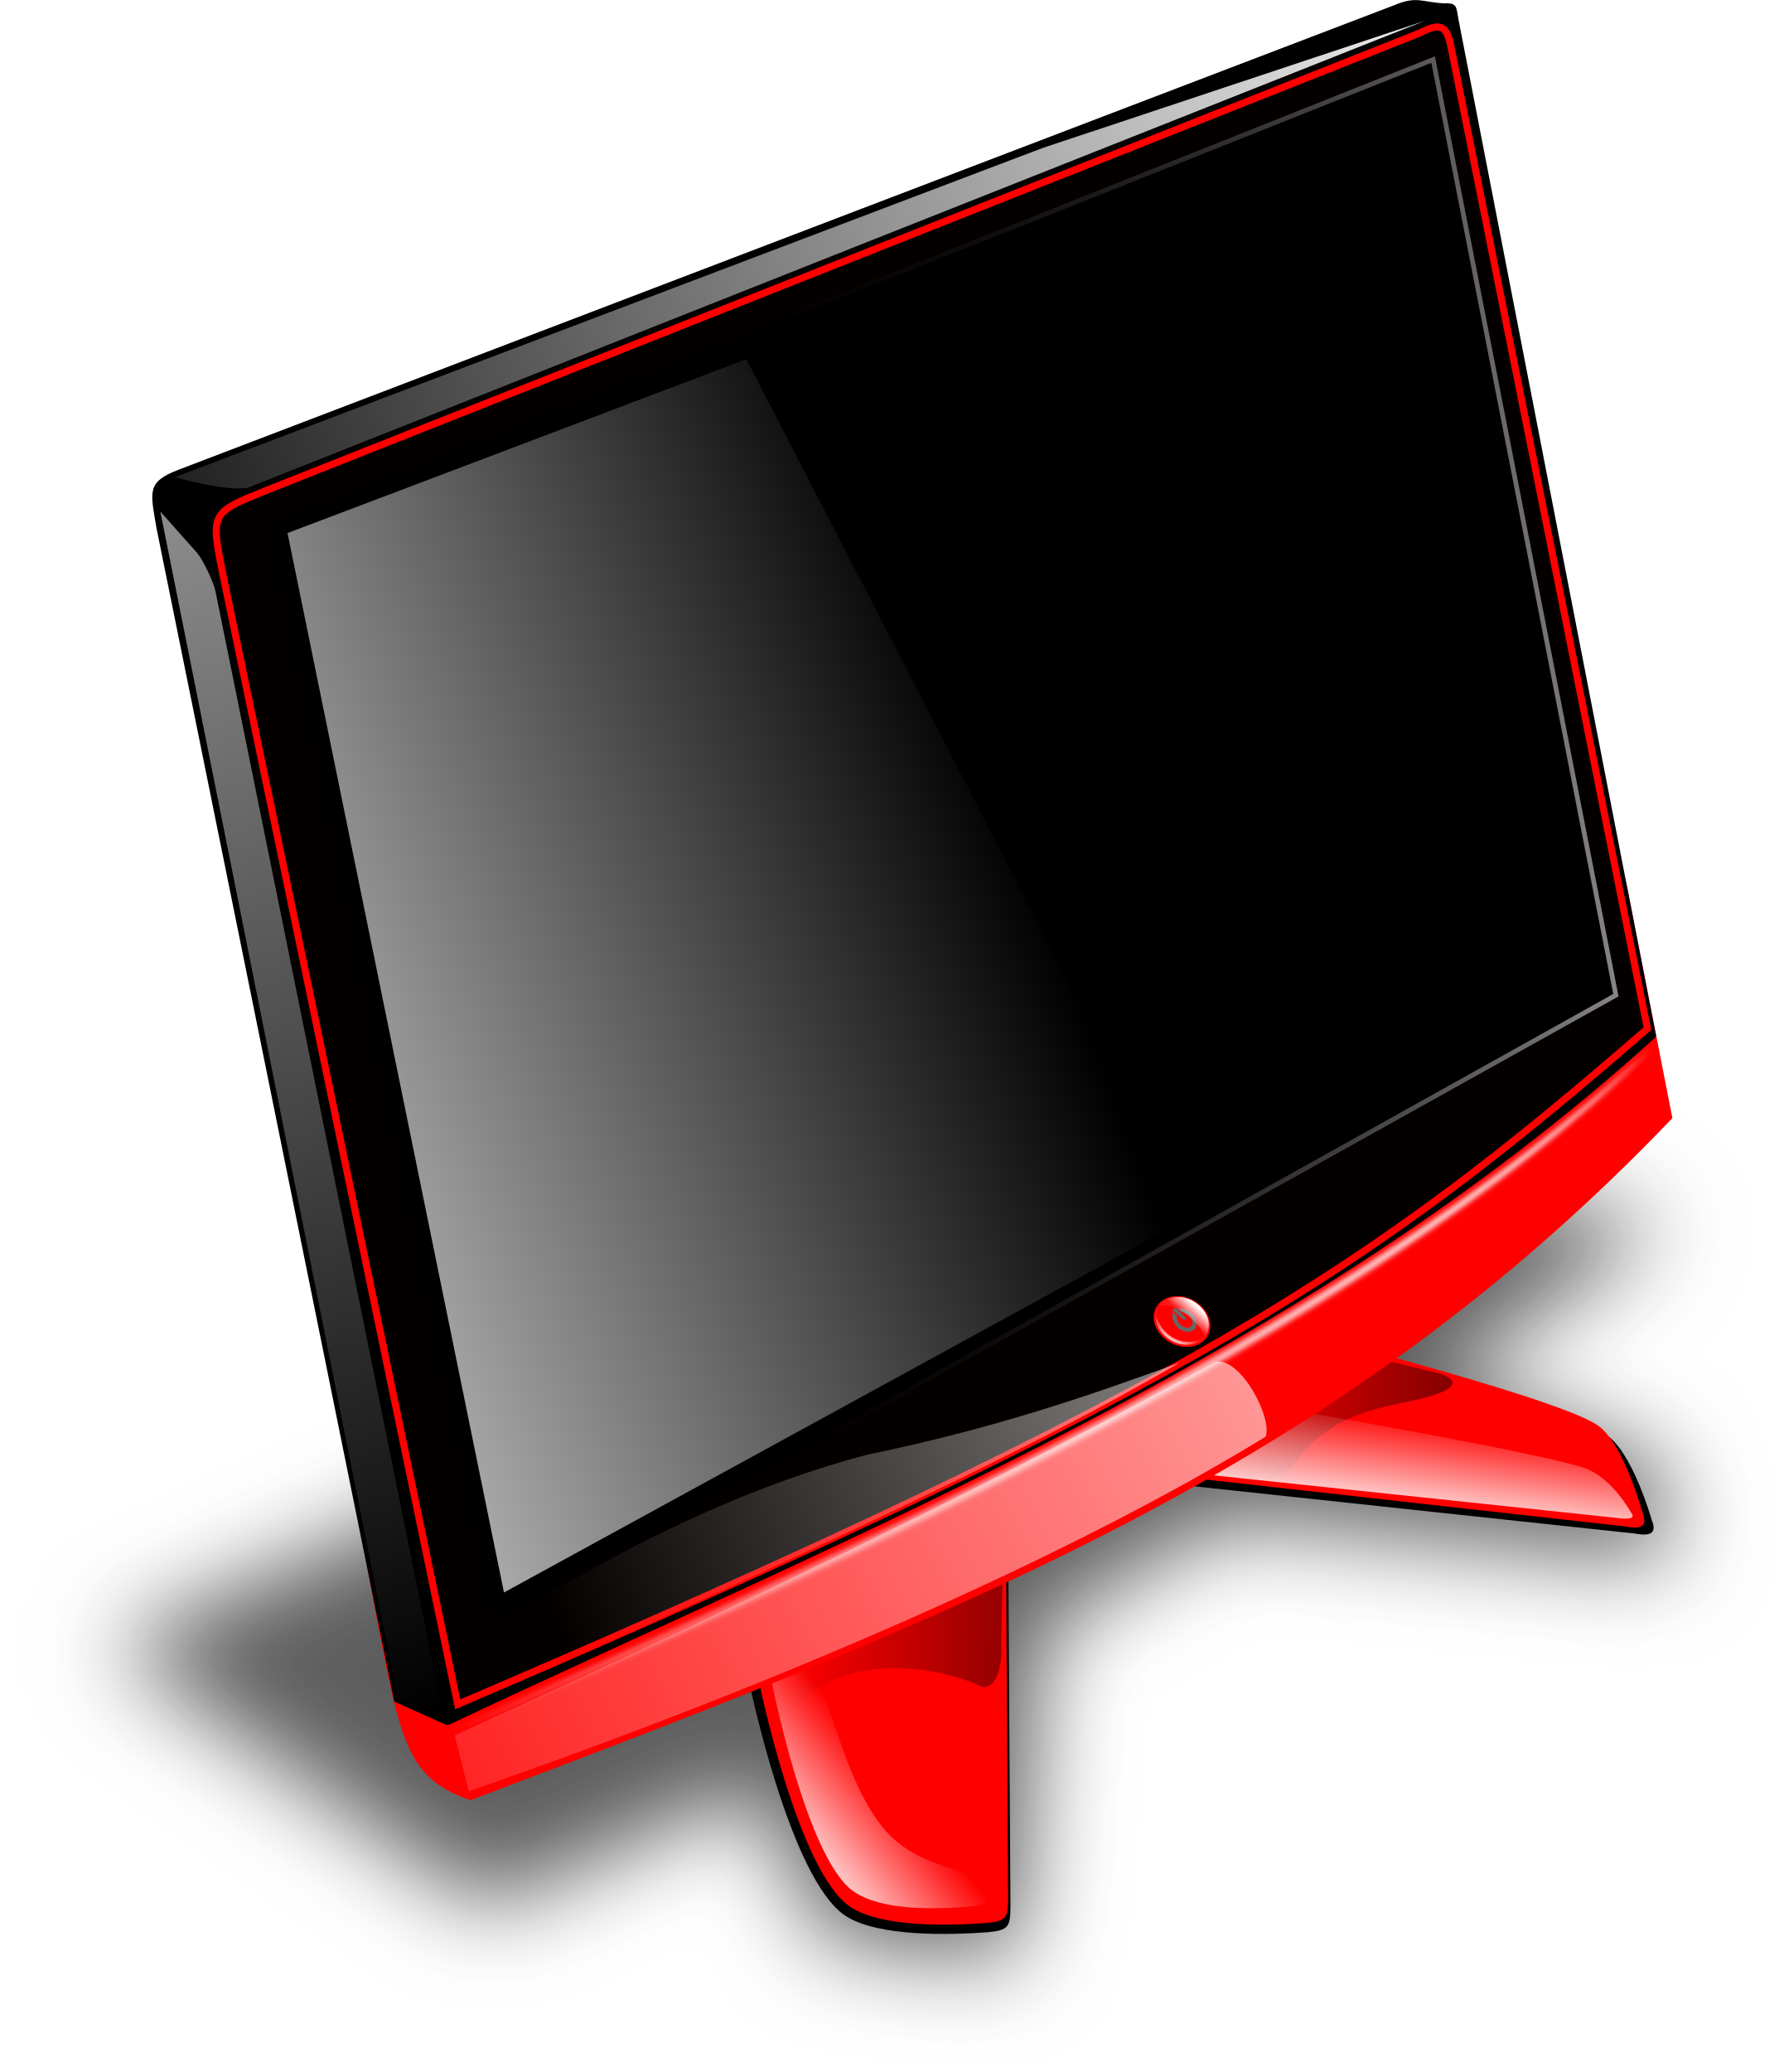
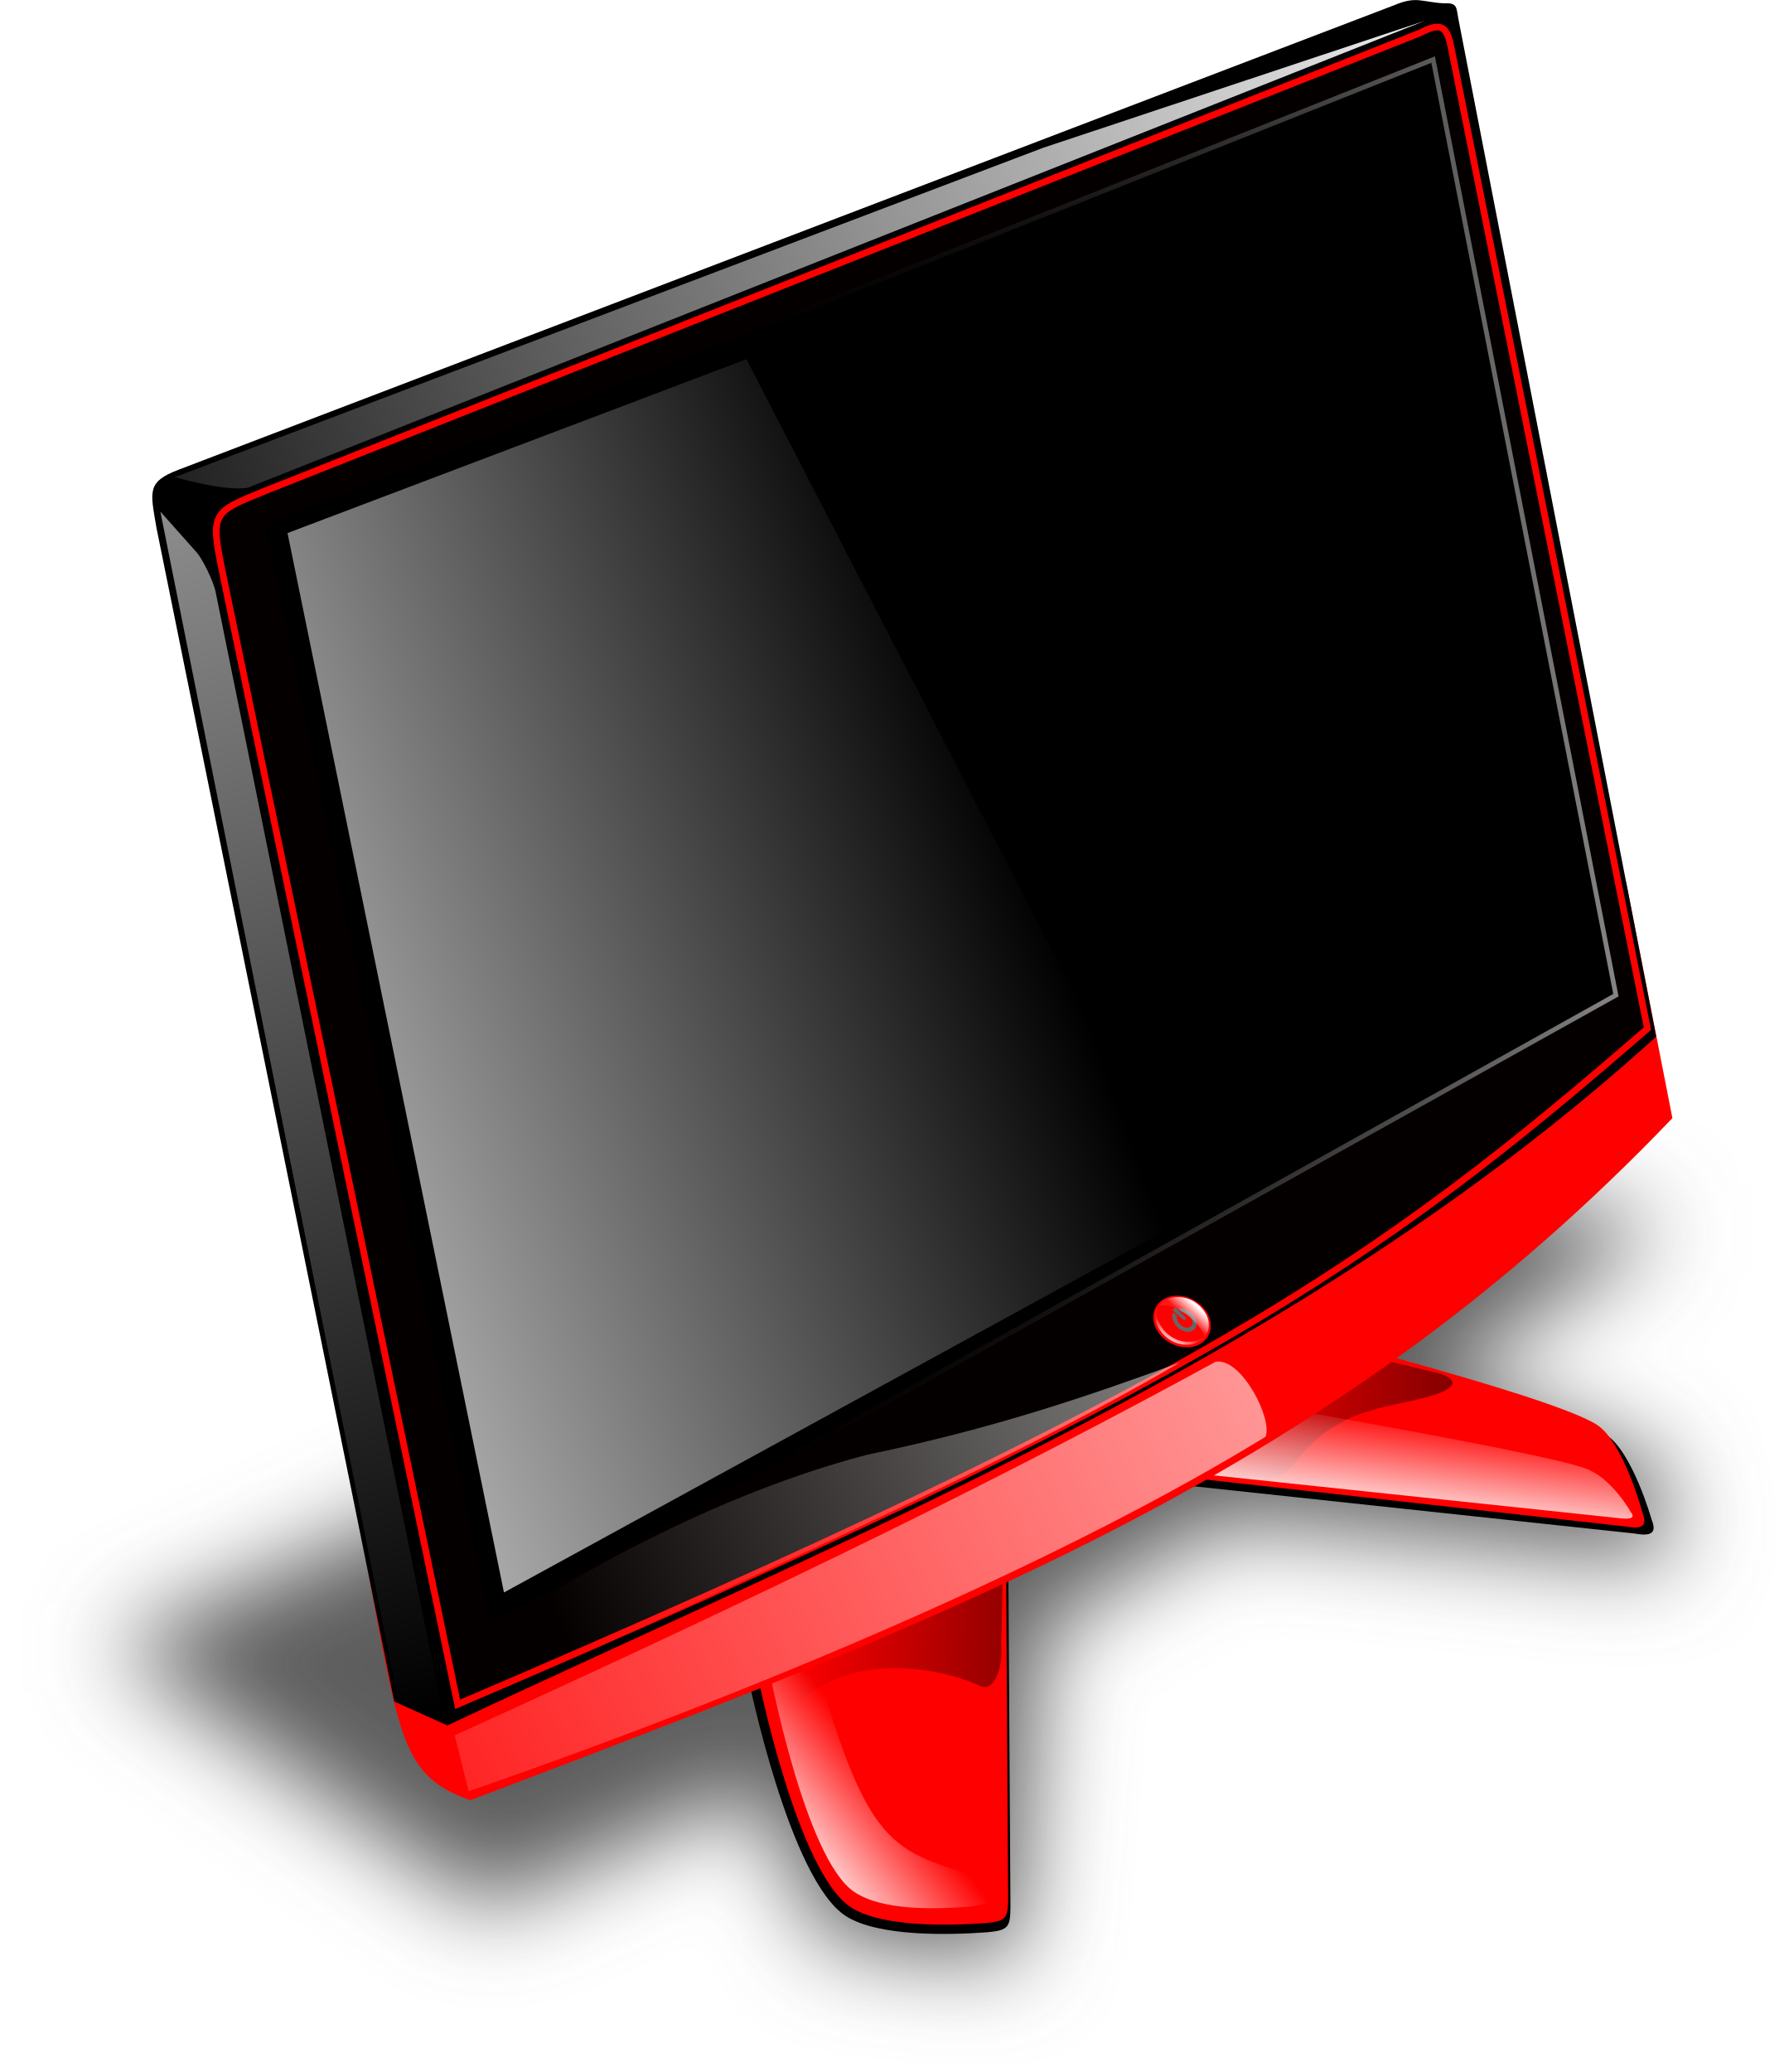
- <svg xmlns="http://www.w3.org/2000/svg" xmlns:xlink="http://www.w3.org/1999/xlink" id="svg13097" viewBox="0 0 800 929.24" version="1.1">
-   <defs id="defs13099">
-     <filter id="filter5890" height="1.271" width="1.144" color-interpolation-filters="sRGB" y="-.136" x="-.072">
-       <feGaussianBlur id="feGaussianBlur5892" stdDeviation="19.771" />
+ <svg xmlns="http://www.w3.org/2000/svg" xmlns:xlink="http://www.w3.org/1999/xlink" viewBox="0 0 800 929.24">
+   <defs>
+     <linearGradient id="e" y2="-1315.4" xlink:href="#a" gradientUnits="userSpaceOnUse" x2="104.57" y1="-1313.7" x1="211.81" />
+     <linearGradient id="a">
+       <stop style="stop-color:maroon" offset="0" />
+       <stop style="stop-color:maroon;stop-opacity:0" offset="1" />
+     </linearGradient>
+     <linearGradient id="f" y2="-1256.4" gradientUnits="userSpaceOnUse" x2="150.61" y1="-1221.3" x1="106.71">
+       <stop style="stop-color:#fff" offset="0" />
+       <stop style="stop-color:#fff;stop-opacity:0" offset="1" />
+     </linearGradient>
+     <linearGradient id="g" y2="-1315.4" xlink:href="#a" gradientUnits="userSpaceOnUse" x2="104.57" gradientTransform="translate(175.79 -71.7)" y1="-1313.7" x1="211.81" />
+     <linearGradient id="h" y2="-1450.1" gradientUnits="userSpaceOnUse" x2="369.95" gradientTransform="matrix(1 .0531 0 .46988 -4.95 -753.06)" y1="-1356.3" x1="355.11">
+       <stop style="stop-color:#fff" offset="0" />
+       <stop style="stop-color:#fff;stop-opacity:0" offset="1" />
+     </linearGradient>
+     <linearGradient id="i" y2="-1618" xlink:href="#b" gradientUnits="userSpaceOnUse" x2="-257.76" y1="-1858.6" x1="412.27" />
+     <linearGradient id="b">
+       <stop style="stop-color:#fff" offset="0" />
+       <stop style="stop-color:#fff;stop-opacity:0" offset="1" />
+     </linearGradient>
+     <linearGradient id="j" y2="-1518.5" gradientUnits="userSpaceOnUse" x2="70.35" y1="-1531.2" x1="473.77">
+       <stop style="stop-color:#999" offset="0" />
+       <stop style="stop-color:#000;stop-opacity:0" offset="1" />
+     </linearGradient>
+     <linearGradient id="k" y2="-1524.2" gradientUnits="userSpaceOnUse" x2="178.63" y1="-1359.2" x1="-271.61">
+       <stop style="stop-color:#fff" offset="0" />
+       <stop style="stop-color:#fff;stop-opacity:0" offset="1" />
+     </linearGradient>
+     <linearGradient id="l" y2="-1093.2" xlink:href="#b" gradientUnits="userSpaceOnUse" x2="-68.88" y1="-1999.4" x1="-351.08" />
+     <linearGradient id="m" y2="-1640.2" xlink:href="#b" gradientUnits="userSpaceOnUse" x2="-116.09" gradientTransform="translate(113.89 493.06)" y1="-1858.6" x1="412.27" />
+     <linearGradient id="n" y2="-1559.7" xlink:href="#b" gradientUnits="userSpaceOnUse" x2="-279.12" gradientTransform="translate(122.73 525.46)" y1="-1913.6" x1="490.83" />
+     <linearGradient id="p" y2="-1248.9" xlink:href="#c" gradientUnits="userSpaceOnUse" x2="259.55" y1="-1257.8" x1="259.63" />
+     <linearGradient id="c">
+       <stop style="stop-color:#fff;stop-opacity:.089" offset="0" />
+       <stop style="stop-color:#fff" offset="1" />
+     </linearGradient>
+     <linearGradient id="q" y2="-1251.9" xlink:href="#c" gradientUnits="userSpaceOnUse" x2="259.34" gradientTransform="matrix(-.68982 -.38814 .3772 -.70983 923.93 -2059.9)" y1="-1260" x1="261.13" />
+     <filter id="d" height="1.27" width="1.14" color-interpolation-filters="sRGB" y="-.14" x="-.07">
+       <feGaussianBlur stdDeviation="19.77" />
    </filter>
-     <linearGradient id="linearGradient12086" y2="-1315.4" xlink:href="#linearGradient5858" gradientUnits="userSpaceOnUse" x2="104.57" y1="-1313.7" x1="211.81" />
-     <linearGradient id="linearGradient5858">
-       <stop id="stop5860" style="stop-color:#800000" offset="0" />
-       <stop id="stop5862" style="stop-color:#800000;stop-opacity:0" offset="1" />
-     </linearGradient>
-     <linearGradient id="linearGradient12088" y2="-1256.4" gradientUnits="userSpaceOnUse" x2="150.61" y1="-1221.3" x1="106.71">
-       <stop id="stop5838" style="stop-color:#ffffff" offset="0" />
-       <stop id="stop5840" style="stop-color:#ffffff;stop-opacity:0" offset="1" />
-     </linearGradient>
-     <linearGradient id="linearGradient12090" y2="-1315.4" xlink:href="#linearGradient5858" gradientUnits="userSpaceOnUse" x2="104.57" gradientTransform="translate(175.79 -71.693)" y1="-1313.7" x1="211.81" />
-     <linearGradient id="linearGradient12092" y2="-1450.1" gradientUnits="userSpaceOnUse" x2="369.95" gradientTransform="matrix(1 .053096 0 .46988 -4.9463 -753.06)" y1="-1356.3" x1="355.11">
-       <stop id="stop5849" style="stop-color:#ffffff" offset="0" />
-       <stop id="stop5851" style="stop-color:#ffffff;stop-opacity:0" offset="1" />
-     </linearGradient>
-     <linearGradient id="linearGradient12094" y2="-1618" xlink:href="#linearGradient4937" gradientUnits="userSpaceOnUse" x2="-257.76" y1="-1858.6" x1="412.27" />
-     <linearGradient id="linearGradient4937">
-       <stop id="stop4939" style="stop-color:#ffffff" offset="0" />
-       <stop id="stop4941" style="stop-color:#ffffff;stop-opacity:0" offset="1" />
-     </linearGradient>
-     <linearGradient id="linearGradient12096" y2="-1518.5" gradientUnits="userSpaceOnUse" x2="70.346" y1="-1531.2" x1="473.77">
-       <stop id="stop4959" style="stop-color:#999999" offset="0" />
-       <stop id="stop4961" style="stop-color:#000000;stop-opacity:0" offset="1" />
-     </linearGradient>
-     <linearGradient id="linearGradient12098" y2="-1524.2" gradientUnits="userSpaceOnUse" x2="178.63" y1="-1359.2" x1="-271.61">
-       <stop id="stop4951" style="stop-color:#ffffff" offset="0" />
-       <stop id="stop4953" style="stop-color:#ffffff;stop-opacity:0" offset="1" />
-     </linearGradient>
-     <linearGradient id="linearGradient12100" y2="-1093.2" xlink:href="#linearGradient4937" gradientUnits="userSpaceOnUse" x2="-68.875" y1="-1999.4" x1="-351.08" />
-     <linearGradient id="linearGradient12102" y2="-1640.2" xlink:href="#linearGradient4937" gradientUnits="userSpaceOnUse" x2="-116.09" gradientTransform="translate(113.89 493.06)" y1="-1858.6" x1="412.27" />
-     <linearGradient id="linearGradient12104" y2="-1559.7" xlink:href="#linearGradient4937" gradientUnits="userSpaceOnUse" x2="-279.12" gradientTransform="translate(122.73 525.46)" y1="-1913.6" x1="490.83" />
-     <linearGradient id="linearGradient12106" y2="-1522.4" xlink:href="#linearGradient4937" gradientUnits="userSpaceOnUse" x2="-398.93" gradientTransform="translate(122.73 525.46)" y1="-1837" x1="349.41" />
-     <filter id="filter4991" color-interpolation-filters="sRGB">
-       <feGaussianBlur id="feGaussianBlur4993" stdDeviation="1.198" />
+     <filter id="o" color-interpolation-filters="sRGB">
+       <feGaussianBlur stdDeviation="1.2" />
    </filter>
-     <linearGradient id="linearGradient12108" y2="-1248.9" xlink:href="#linearGradient5640" gradientUnits="userSpaceOnUse" x2="259.55" y1="-1257.8" x1="259.63" />
-     <linearGradient id="linearGradient5640">
-       <stop id="stop5642" style="stop-color:#ffffff;stop-opacity:.089" offset="0" />
-       <stop id="stop5644" style="stop-color:#ffffff" offset="1" />
-     </linearGradient>
-     <linearGradient id="linearGradient12110" y2="-1251.9" xlink:href="#linearGradient5640" gradientUnits="userSpaceOnUse" x2="259.34" gradientTransform="matrix(-.68982 -.38814 .3772 -.70983 923.93 -2059.9)" y1="-1260" x1="261.13" />
  </defs>
-   <g id="layer1" transform="translate(-10.16 -121.8)">
-     <g id="g6585" transform="matrix(1.0587 0 0 1.0587 254.5 2254.2)">
-       <path id="rect5871" d="m-183.33-1317 486.11-216.67 171.39 39.321-96.752 64.083 94.116 35.552 5.858 41.834-188.8-18.536-78.201 46.689-10.818 140.85-80.136-8.127-29.581-65.606-114.86 51.718z" style="opacity:.792;filter:url(#filter5890);fill:#333333" />
-       <path id="path5827" style="fill:#000000" d="m251.42-1387.1 210.43 22.546c7.947 1.485 9.157-0.991 7.137-5.931 0 0-8.158-29.018-19.544-36.138-20.293-12.69-148.92-43.331-148.92-43.331z" />
-       <path id="path5831" d="m251.42-1390.6 206.65 23.069c7.804 1.519 8.992-1.014 7.009-6.068 0 0-8.011-29.69-19.193-36.976-19.928-12.984-146.24-44.335-146.24-44.335z" style="fill:#ff0000" />
-       <path id="rect5823" d="m196.42-1353.7 0.921 147.31c-0.084 8.368-0.717 9.954-9.764 10.738-15.682 1.149-46.013 2.014-59.903-6.81-23.885-15.174-41.248-100.17-41.248-100.17z" style="fill:#000000" />
-       <path id="path5829" style="fill:#ff0000" d="m195.48-1353.7 0.88 143.67c-0.08 8.161-0.685 9.708-9.332 10.472-14.988 1.121-43.976 1.965-57.251-6.641-22.828-14.799-39.422-97.695-39.422-97.695z" />
-       <path id="rect5855" d="m92.41-1318.3 102.03-44.444-1.021 44.911c0.838 10.251-2.894 20.717-9.071 17.795-18.23-8.571-60.234-15.081-79.966 11.761-2.211 2.741-5.17 1.513-6.128-2.317z" style="fill:url(#linearGradient12086)" />
-       <path id="path5834" d="m113.56-1314.2c24.682 88.782 34.675 83.284 77.882 97.707-0.073 7.799-4.094 9.277-11.94 10.007-13.599 1.071-36.43 1.877-48.475-6.346-20.713-14.142-35.769-93.357-35.769-93.357z" style="fill:url(#linearGradient12088)" />
-       <path id="path5867" style="fill:url(#linearGradient12090)" d="m268.21-1390 81.895-49.306 28.146 6.717c7.088 1.917 10.084 5.454-0.738 9.114-16.916 5.721-40.443 4.363-58.438 27.386-2.211 2.741-4.823 7.068-10.295 8.1z" />
-       <path id="path5845" style="fill:url(#linearGradient12092)" d="m246.47-1393.1 206.65 21.812c7.804 1.128 8.992 0.001 7.009-2.479 0 0-8.011-14.376-19.193-18.393-19.928-7.159-146.24-28.597-146.24-28.597z" />
-       <g id="g5727" transform="translate(3.9284 -188.56)">
-         <path id="path4975" style="fill:#ff0000" d="m-74.42-1210.2 500.05-244.09c9.33-3.928 11.57-1.221 20.9-0.73 5.842-0.285 7.129-0.296 8.135 4.957l19.214 98.098c-142.79 149.38-299.6 209.48-509.32 288.95-31.7-11.156-29.871-28.744-48.275-122.54-2.526-15.263-4.397-19.416 9.289-24.646z" />
-         <path id="path4165" d="m-159.14-1626.6 515.33-196.87c9.33-3.928 11.57-1.221 20.9-0.73 5.842-0.285 5.164 1.668 6.171 6.921l83.748 430.82c-150.65 136.61-336.47 208.83-512.16 291.77l-22.515-10.137-100.76-497.13c-2.526-15.263-4.397-19.416 9.289-24.646z" style="fill:#000000" />
-         <path id="rect14352" style="fill:#000000" d="m-145.56-1608.6 525.64-205.47 79.092 415.35-505.44 284.29z" />
-         <path id="path4167" d="m-160.57-1623.5 367.8-139.49 161.75-53.8-498.69 197.79c-9.722 1.736-30.854-4.498-30.854-4.498z" style="fill:url(#linearGradient12094)" />
-         <path id="path4973" d="m-122.02-1617.8 488.92-193.85c8.51-4.361 11.288-3.464 13.152 5.805l83.25 415.98c-115.75 100.5-191.46 152.44-504.1 286.24l-99.464-478.58c-5.359-26.344-4.992-26.235 18.241-35.588z" style="stroke:#ff0000;stroke-width:3;fill:#050000" />
-         <path id="path4945" d="m-122.26-1603.3 494.77-197.07 77.435 396.33-477.07 265.99z" style="stroke:url(#linearGradient12096);stroke-width:2;fill:#000000" />
-         <path id="path4947" style="fill:url(#linearGradient12098)" d="m-112.89-1599.8 194.42-73.645 188.03 363.4-290.75 159.03z" />
-         <path id="path4965" style="fill:url(#linearGradient12100)" d="m-66.418-1107.3-100.36-501.6 15.547 17.48c2.376 2.755 7.157 12.416 7.898 16.722l98.116 484.17z" />
-         <path id="path4969" style="fill:url(#linearGradient12102)" d="m-44.022-1122.9s82.728-61.988 177.01-86.54c53.458-11.051 93.693-24.877 132.18-38.968-77.318 45.264-188.91 94.185-310.16 149.2z" />
-         <path id="path4977" d="m-42.058-1090.5c140.44-63.836 237.9-112.07 322.36-158.23 10.702-2.113 24.322 24.01 21.2 31.742-80.264 49.193-201.68 103.02-337.66 150.18z" style="fill:url(#linearGradient12104)" />
-         <path id="path4981" style="filter:url(#filter4991);fill:url(#linearGradient12106)" d="m-43.447-1091.9c134.88-63.836 369.69-161.08 508.55-290-119.35 121.71-368.13 230.74-508.55 290z" />
-         <path id="path5635" style="stroke:#ff0000;stroke-linecap:square;stroke-width:3;fill:#ff0000" d="m276.39-1262.4c0 5.945-6.063 10.764-13.542 10.764-7.479 0-13.542-4.819-13.542-10.764 0-5.945 6.063-10.764 13.542-10.764 7.479 0 13.542 4.819 13.542 10.764z" transform="matrix(.7284 .3983 -.3983 .7284 -428.17 -450.96)" />
-         <g id="g5723" style="fill:#666666" transform="matrix(.55329 .05396 .038499 .56318 168.6 -567.9)">
-           <path id="path5713" d="m257.89-1270.7c-2.306 2.756-0.133 9.802 4.377 12.269 4.51 2.466 10.101 1.323 12.32-2.736 2.219-4.058-0.127-9.195-4.638-11.661-2.597-1.42-5.553-1.758-8.016-1.015l2.33 2.3c1.468-0.279 2.883 0.228 4.593 1.162 3.309 1.81 4.117 5.53 2.938 7.687-1.18 2.157-4.441 3.388-7.739 1.556-3.57-1.983-4.03-5.877-3.458-7.513z" style="block-progression:tb;text-indent:0;color:#000000;text-transform:none;fill:#666666" />
-           <path id="rect5720" d="m257.38-1272.4c0.526-1.034 1.702-1.744 2.691-2.083l7.899 7.378c-0.719 0.496-1.496 0.934-1.996 1.649z" style="fill:#666666" />
-         </g>
-         <path id="path5638" style="fill:url(#linearGradient12108)" d="m278.08-1261.4c-1.562 6.31-7.897 10.644-15.367 10.417-8.401-0.256-14.907-6.076-14.256-11.841 0.024 8.121 19.832 17.25 29.624 1.424z" transform="matrix(.68982 .38814 -.3772 .70983 -391.84 -471.89)" />
-         <path id="path5708" d="m256.29-1272.4c2.721-4.241 9.759-4.946 14.826-1.885 5.699 3.442 8.467 10.273 4.464 15.175-0.104-4.114-11.941-15.627-19.29-13.29z" style="fill:url(#linearGradient12110)" />
-       </g>
-     </g>
+   <path d="M-183.33-1317l486.11-216.67 171.39 39.32-96.75 64.08 94.11 35.56 5.86 41.83-188.8-18.54-78.2 46.7-10.82 140.84-80.13-8.12-29.58-65.61L-25-1205.89z" style="opacity:.792;filter:url(#d);fill:#333" transform="translate(244.34 2132.4) scale(1.0587)" />
+   <path style="fill:#000" d="M510.52 663.88l222.78 23.87c8.41 1.57 9.7-1.05 7.56-6.28 0 0-8.64-30.72-20.7-38.26-21.48-13.44-157.66-45.88-157.66-45.88z" />
+   <path d="M510.52 660.17L729.3 684.6c8.26 1.61 9.52-1.07 7.42-6.42 0 0-8.48-31.43-20.32-39.15-21.1-13.74-154.83-46.93-154.83-46.93z" style="fill:red" />
+   <path d="M452.29 699.24l.97 155.95c-.08 8.86-.75 10.54-10.33 11.37-16.6 1.22-48.72 2.14-63.42-7.2-25.29-16.07-43.67-106.06-43.67-106.06z" style="fill:#000" />
+   <path style="fill:red" d="M451.3 699.24l.93 152.1c-.09 8.64-.73 10.28-9.88 11.09-15.87 1.18-46.56 2.08-60.62-7.03C357.57 839.73 340 751.97 340 751.97z" />
+   <path d="M92.41-1318.3l102.03-44.44-1.02 44.9c.84 10.26-2.9 20.72-9.07 17.8-18.23-8.57-60.24-15.08-79.97 11.76-2.2 2.74-5.17 1.52-6.13-2.31z" style="fill:url(#e)" transform="translate(244.34 2132.4) scale(1.0587)" />
+   <path d="M113.56-1314.2c24.68 88.78 34.67 83.28 77.88 97.7-.07 7.8-4.1 9.28-11.94 10.01-13.6 1.08-36.43 1.88-48.47-6.34-20.72-14.14-35.77-93.36-35.77-93.36z" style="fill:url(#f)" transform="translate(244.34 2132.4) scale(1.0587)" />
+   <path style="fill:url(#g)" d="M268.21-1390l81.9-49.3 28.14 6.71c7.09 1.92 10.08 5.45-.74 9.11-16.91 5.73-40.44 4.37-58.43 27.4-2.22 2.73-4.83 7.06-10.3 8.09z" transform="translate(244.34 2132.4) scale(1.0587)" />
+   <path style="fill:url(#h)" d="M246.47-1393.1l206.65 21.81c7.8 1.13 9 0 7-2.48 0 0-8-14.37-19.18-18.39-19.93-7.16-146.24-28.6-146.24-28.6z" transform="translate(244.34 2132.4) scale(1.0587)" />
+   <path style="fill:red" d="M169.71 651.53l529.4-258.42c9.88-4.15 12.25-1.29 22.13-.77 6.19-.3 7.55-.31 8.61 5.25l20.35 103.86C599.02 659.59 433 723.22 210.98 807.35c-33.56-11.8-31.63-30.42-51.11-129.73-2.68-16.16-4.66-20.55 9.83-26.09z" />
+   <path d="M80.02 210.69L625.6 2.26c9.87-4.16 12.25-1.29 22.12-.77 6.19-.3 5.47 1.77 6.54 7.33l88.66 456.1c-159.5 144.64-356.22 221.1-542.22 308.9l-23.84-10.73L70.2 236.78c-2.68-16.16-4.66-20.56 9.83-26.1z" style="fill:#000" />
+   <path style="fill:#000" d="M94.4 229.75L650.88 12.22l83.73 439.73-535.1 300.97z" />
+   <path d="M-160.57-1623.5l367.8-139.49 161.75-53.8L-129.71-1619c-9.72 1.74-30.85-4.5-30.85-4.5z" style="fill:url(#i)" transform="translate(248.5 1932.77) scale(1.0587)" />
+   <path d="M119.32 220L636.94 14.79c9-4.62 11.95-3.67 13.92 6.14L739 461.32c-122.55 106.4-202.7 161.39-533.7 303.04L100 257.7c-5.67-27.89-5.28-27.77 19.32-37.68z" style="stroke:red;stroke-width:3;fill:#050000" />
+   <path d="M-122.26-1603.3l494.77-197.07 77.44 396.33-477.07 265.99z" style="stroke:url(#j);stroke-width:2;fill:#000" transform="translate(248.5 1932.77) scale(1.0587)" />
+   <path style="fill:url(#k)" d="M-112.89-1599.8l194.42-73.64 188.03 363.4-290.75 159.02z" transform="translate(248.5 1932.77) scale(1.0587)" />
+   <path style="fill:url(#l)" d="M-66.42-1107.3l-100.36-501.6 15.55 17.48c2.37 2.76 7.16 12.42 7.9 16.72l98.11 484.17z" transform="translate(248.5 1932.77) scale(1.0587)" />
+   <path style="fill:url(#m)" d="M-44.02-1122.9s82.73-61.99 177-86.54c53.47-11.05 93.7-24.88 132.19-38.97-77.32 45.27-188.91 94.19-310.16 149.2z" transform="translate(248.5 1932.77) scale(1.0587)" />
+   <path d="M-42.06-1090.5c140.44-63.84 237.9-112.07 322.36-158.23 10.7-2.11 24.32 24.01 21.2 31.74-80.26 49.2-201.68 103.02-337.66 150.18z" style="fill:url(#n)" transform="translate(248.5 1932.77) scale(1.0587)" />
+   <path style="filter:url(#o);fill:url(#linearGradient12106)" d="M-43.45-1091.9c134.88-63.84 369.7-161.08 508.55-290-119.35 121.71-368.13 230.74-508.55 290z" transform="translate(248.5 1932.77) scale(1.0587)" />
+   <path style="stroke:red;stroke-linecap:square;stroke-width:3;fill:red" d="M540.66 598.38c-2.5 4.58-9.21 5.74-14.98 2.59-5.76-3.15-8.4-9.43-5.9-14.01 2.5-4.59 9.21-5.75 14.98-2.6 5.77 3.16 8.41 9.44 5.9 14.02z" />
+   <g style="fill:#666">
+     <path d="M526.27 588.63c-1.24 1.51.32 5.83 3.06 7.56 2.74 1.73 5.97 1.37 7.1-.92 1.14-2.3-.44-5.5-3.19-7.22a6.6 6.6 0 00-4.73-1.06l1.46 1.5c.84-.08 1.7.3 2.73.95 2.02 1.27 2.64 3.54 2.04 4.76-.6 1.21-2.47 1.76-4.47.48-2.17-1.38-2.6-3.73-2.33-4.68z" style="block-progression:tb;text-indent:0;color:#000;text-transform:none;fill:#666" />
+     <path d="M525.9 587.59c.27-.6.93-.95 1.5-1.1l4.92 4.86c-.4.25-.84.47-1.1.87z" style="fill:#666" />
  </g>
+   <path style="fill:url(#p)" d="M278.08-1261.4c-1.56 6.31-7.9 10.64-15.37 10.42-8.4-.26-14.9-6.08-14.25-11.84.02 8.12 19.83 17.25 29.62 1.42z" transform="matrix(.73031 .41092 -.39934 .7515 -166.34 1433.18)" />
+   <path d="M256.29-1272.4c2.72-4.24 9.76-4.95 14.83-1.88 5.7 3.44 8.46 10.27 4.46 15.17-.1-4.11-11.94-15.63-19.29-13.29z" style="fill:url(#q)" transform="translate(248.5 1932.77) scale(1.0587)" />
</svg>
